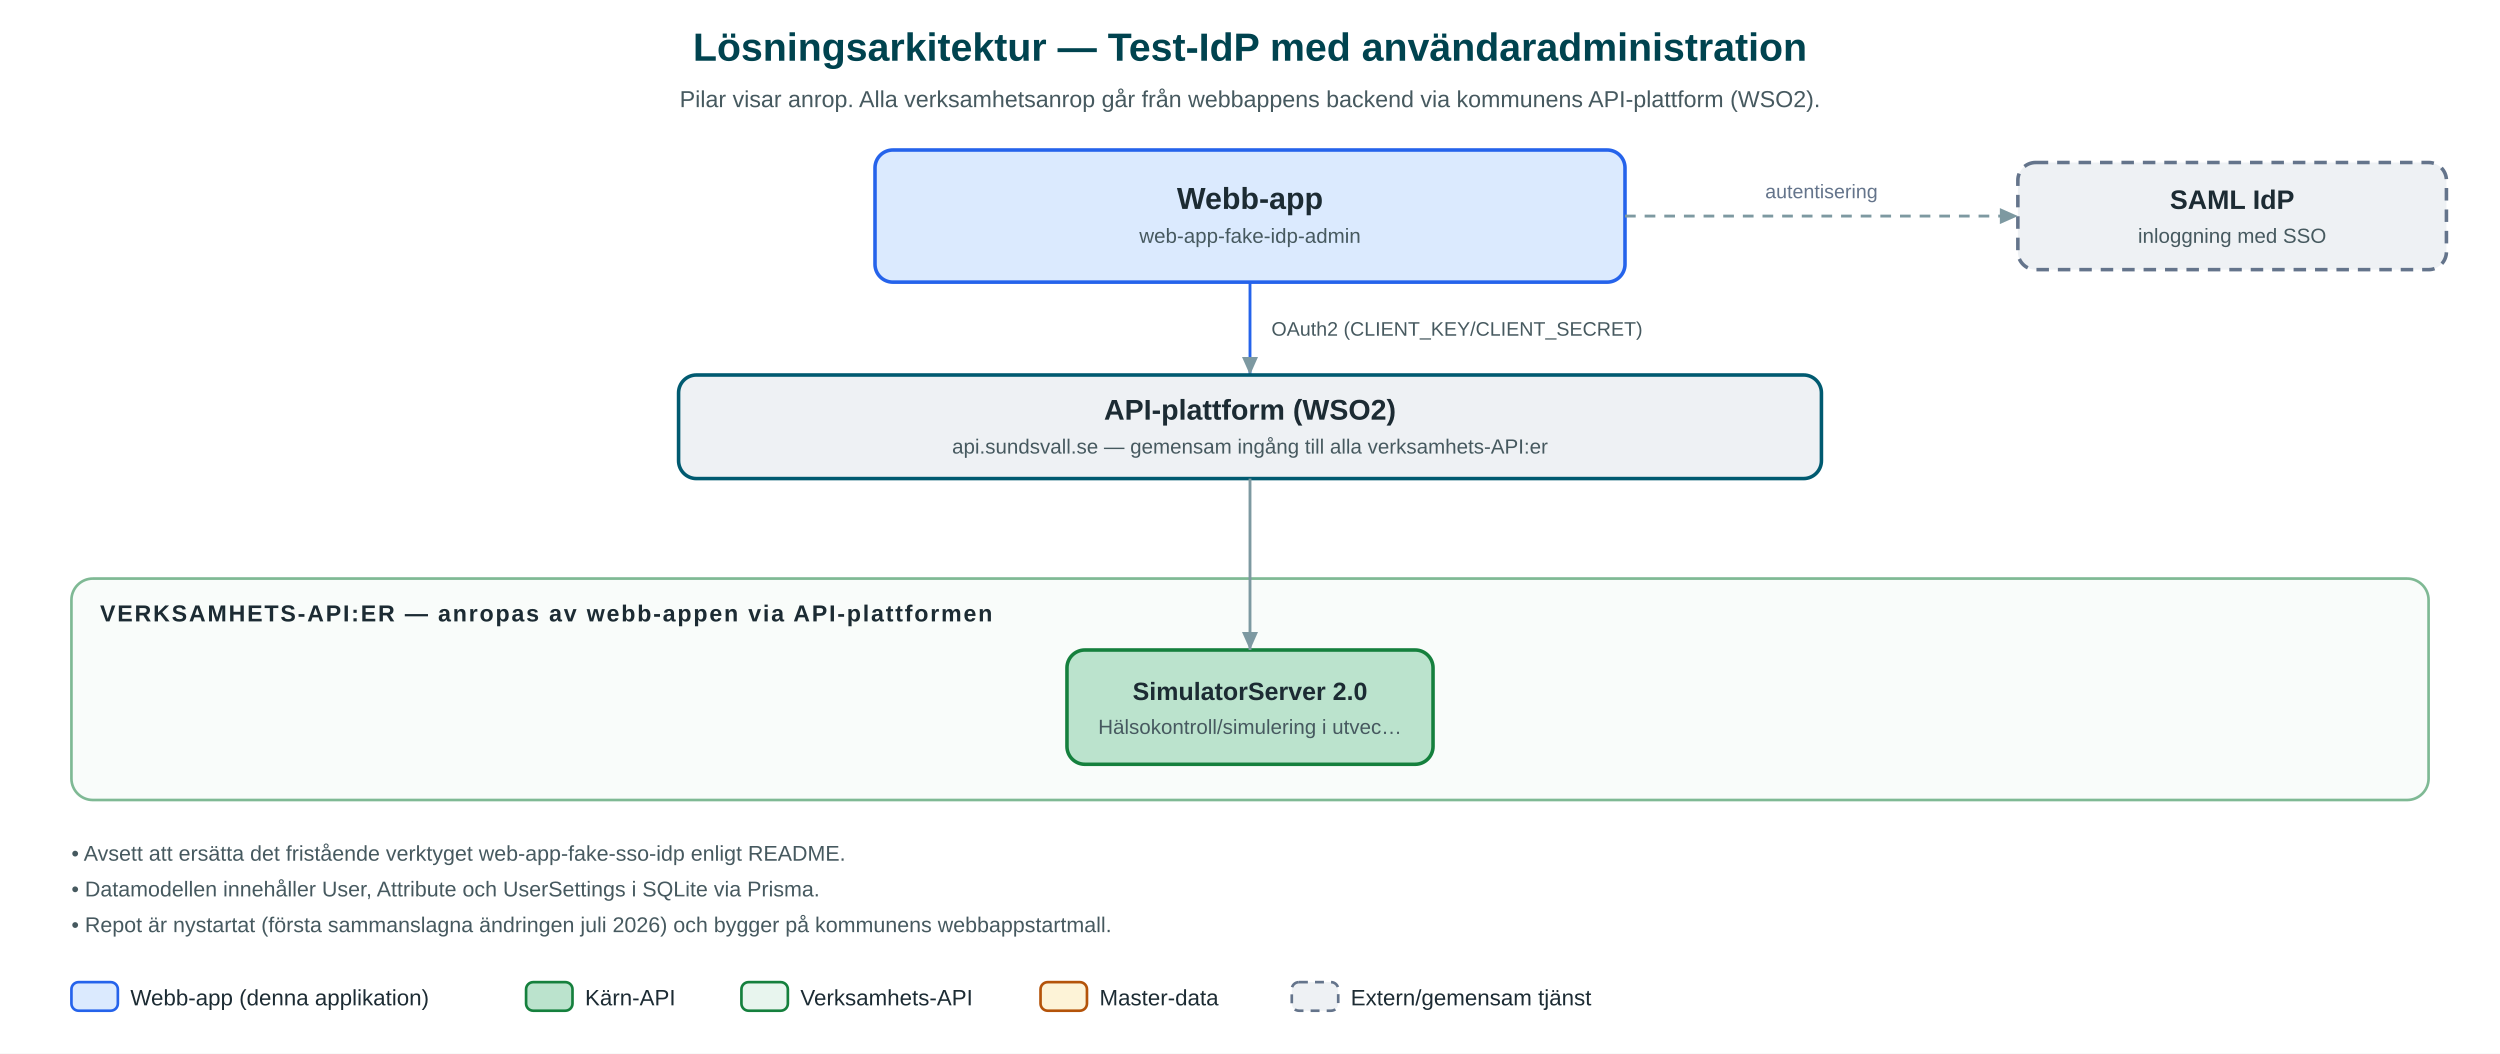
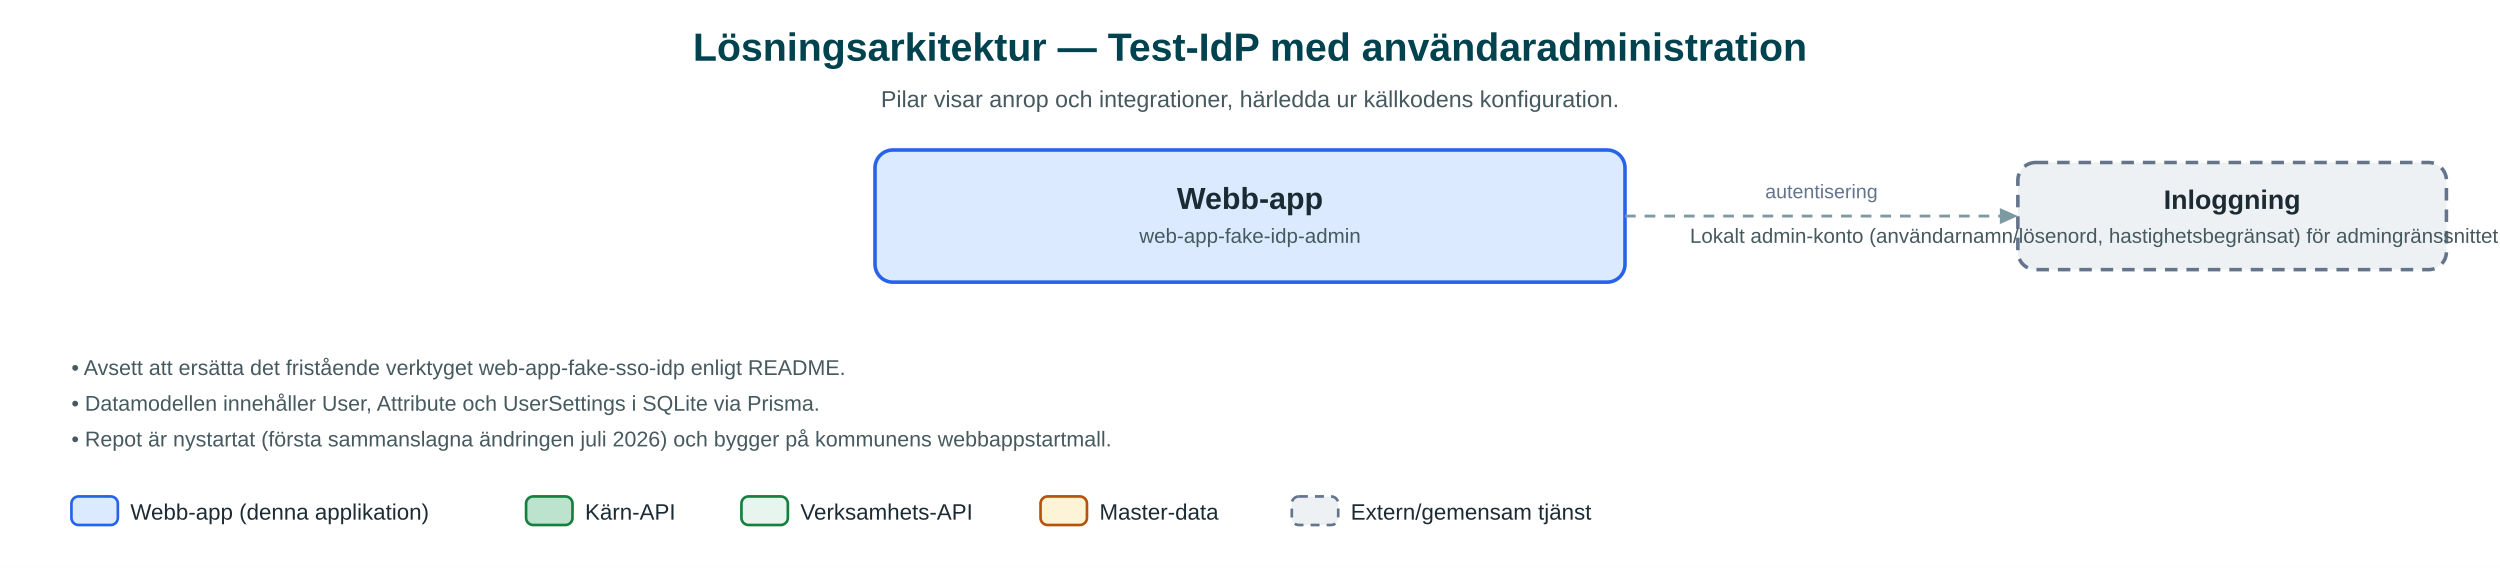
- <svg xmlns="http://www.w3.org/2000/svg" viewBox="0 0 1400 590" font-family="Segoe UI, Helvetica Neue, Arial, sans-serif" role="img" aria-label="Arkitekturdiagram för Test-IdP med användaradministration">
+ <svg xmlns="http://www.w3.org/2000/svg" viewBox="0 0 1400 318" font-family="Segoe UI, Helvetica Neue, Arial, sans-serif" role="img" aria-label="Arkitekturdiagram för Test-IdP med användaradministration">
  <defs>
    <marker id="arr" viewBox="0 0 10 10" refX="9" refY="5" markerWidth="7" markerHeight="7" orient="auto-start-reverse">
      <path d="M 0 1 L 9 5 L 0 9 z" fill="#7d99a1" />
    </marker>
  </defs>
-   <rect width="1400" height="590" fill="#ffffff" />
+   <rect width="1400" height="318" fill="#ffffff" />
  <text x="700.0" y="34" text-anchor="middle" font-size="22" font-weight="bold" fill="#00434f">Lösningsarkitektur — Test-IdP med användaradministration</text>
-   <text x="700.0" y="60" text-anchor="middle" font-size="13" fill="#46595f">Pilar visar anrop. Alla verksamhetsanrop går från webbappens backend via kommunens API-plattform (WSO2).</text>
+   <text x="700.0" y="60" text-anchor="middle" font-size="13" fill="#46595f">Pilar visar anrop och integrationer, härledda ur källkodens konfiguration.</text>
  <rect x="490.0" y="84" rx="10" width="420" height="74" fill="#dbeafe" stroke="#2563eb" stroke-width="2" />
  <text x="700.0" y="117.0" text-anchor="middle" font-size="17" font-weight="bold" fill="#1c2b33">Webb-app</text>
  <text x="700.0" y="136.0" text-anchor="middle" font-size="11.5" fill="#46595f">web-app-fake-idp-admin</text>
  <rect x="1130" y="91" rx="10" width="240" height="60" fill="#eef1f4" stroke="#64748b" stroke-width="2" stroke-dasharray="7,5" />
-   <text x="1250.0" y="117.0" text-anchor="middle" font-size="15" font-weight="bold" fill="#1c2b33">SAML IdP</text>
-   <text x="1250.0" y="136.0" text-anchor="middle" font-size="11.5" fill="#46595f">inloggning med SSO</text>
+   <text x="1250.0" y="117.0" text-anchor="middle" font-size="15" font-weight="bold" fill="#1c2b33">Inloggning</text>
+   <text x="1250.0" y="136.0" text-anchor="middle" font-size="11.5" fill="#46595f">Lokalt admin-konto (användarnamn/lösenord, hastighetsbegränsat) för admingränssnittet; verktyget är självt en test-IdP</text>
  <path d="M 910.0 121.0 L 1130 121.0" fill="none" stroke="#7d99a1" stroke-width="1.6" stroke-dasharray="6,5" marker-end="url(#arr)" />
  <text x="1020.0" y="111.0" text-anchor="middle" font-size="11" fill="#64748b">autentisering</text>
-   <path d="M 700.0 158 L 700.0 210" fill="none" stroke="#2563eb" stroke-width="1.6" marker-end="url(#arr)" />
-   <text x="712.0" y="188" font-size="11" fill="#46595f">OAuth2 (CLIENT_KEY/CLIENT_SECRET)</text>
-   <rect x="380.0" y="210" rx="10" width="640" height="58" fill="#eef1f4" stroke="#005a70" stroke-width="2" />
-   <text x="700.0" y="235.0" text-anchor="middle" font-size="16" font-weight="bold" fill="#1c2b33">API-plattform (WSO2)</text>
-   <text x="700.0" y="254.0" text-anchor="middle" font-size="11.5" fill="#46595f">api.sundsvall.se — gemensam ingång till alla verksamhets-API:er</text>
-   <rect x="40" y="324" rx="12" width="1320" height="124" fill="#f4faf6" stroke="#15803d" stroke-width="1.5" opacity="0.55" />
-   <text x="56" y="348" font-size="13" font-weight="bold" letter-spacing="1" fill="#1c2b33">VERKSAMHETS-API:ER — anropas av webb-appen via API-plattformen</text>
-   <rect x="597.5" y="364" rx="10" width="205" height="64" fill="#bbe3cd" stroke="#15803d" stroke-width="2" />
-   <text x="700.0" y="392.0" text-anchor="middle" font-size="14" font-weight="bold" fill="#1c2b33">SimulatorServer 2.0</text>
-   <text x="700.0" y="411.0" text-anchor="middle" font-size="11.5" fill="#46595f">Hälsokontroll/simulering i utvec…</text>
-   <path d="M 700.0 268 C 700.0 316.0, 700.0 316.0, 700.0 364" fill="none" stroke="#7d99a1" stroke-width="1.6" marker-end="url(#arr)" />
-   <text x="40" y="482" font-size="12" fill="#46595f">• Avsett att ersätta det fristående verktyget web-app-fake-sso-idp enligt README.</text>
-   <text x="40" y="502" font-size="12" fill="#46595f">• Datamodellen innehåller User, Attribute och UserSettings i SQLite via Prisma.</text>
-   <text x="40" y="522" font-size="12" fill="#46595f">• Repot är nystartat (första sammanslagna ändringen juli 2026) och bygger på kommunens webbappstartmall.</text>
-   <rect x="40" y="550" width="26" height="16" rx="4" fill="#dbeafe" stroke="#2563eb" stroke-width="1.5" />
-   <text x="73" y="563" font-size="12.5" fill="#1c2b33">Webb-app (denna applikation)</text>
-   <rect x="294.6" y="550" width="26" height="16" rx="4" fill="#bbe3cd" stroke="#15803d" stroke-width="1.5" />
-   <text x="327.6" y="563" font-size="12.5" fill="#1c2b33">Kärn-API</text>
-   <rect x="415.2" y="550" width="26" height="16" rx="4" fill="#e8f5ee" stroke="#15803d" stroke-width="1.5" />
-   <text x="448.2" y="563" font-size="12.5" fill="#1c2b33">Verksamhets-API</text>
-   <rect x="582.7" y="550" width="26" height="16" rx="4" fill="#fdf3d7" stroke="#b45309" stroke-width="1.5" />
-   <text x="615.7" y="563" font-size="12.5" fill="#1c2b33">Master-data</text>
-   <rect x="723.4" y="550" width="26" height="16" rx="4" fill="#eef1f4" stroke="#64748b" stroke-width="1.5" stroke-dasharray="5,4" />
-   <text x="756.4" y="563" font-size="12.5" fill="#1c2b33">Extern/gemensam tjänst</text>
+   <text x="40" y="210" font-size="12" fill="#46595f">• Avsett att ersätta det fristående verktyget web-app-fake-sso-idp enligt README.</text>
+   <text x="40" y="230" font-size="12" fill="#46595f">• Datamodellen innehåller User, Attribute och UserSettings i SQLite via Prisma.</text>
+   <text x="40" y="250" font-size="12" fill="#46595f">• Repot är nystartat (första sammanslagna ändringen juli 2026) och bygger på kommunens webbappstartmall.</text>
+   <rect x="40" y="278" width="26" height="16" rx="4" fill="#dbeafe" stroke="#2563eb" stroke-width="1.5" />
+   <text x="73" y="291" font-size="12.5" fill="#1c2b33">Webb-app (denna applikation)</text>
+   <rect x="294.6" y="278" width="26" height="16" rx="4" fill="#bbe3cd" stroke="#15803d" stroke-width="1.5" />
+   <text x="327.6" y="291" font-size="12.5" fill="#1c2b33">Kärn-API</text>
+   <rect x="415.2" y="278" width="26" height="16" rx="4" fill="#e8f5ee" stroke="#15803d" stroke-width="1.5" />
+   <text x="448.2" y="291" font-size="12.5" fill="#1c2b33">Verksamhets-API</text>
+   <rect x="582.7" y="278" width="26" height="16" rx="4" fill="#fdf3d7" stroke="#b45309" stroke-width="1.5" />
+   <text x="615.7" y="291" font-size="12.5" fill="#1c2b33">Master-data</text>
+   <rect x="723.4" y="278" width="26" height="16" rx="4" fill="#eef1f4" stroke="#64748b" stroke-width="1.5" stroke-dasharray="5,4" />
+   <text x="756.4" y="291" font-size="12.5" fill="#1c2b33">Extern/gemensam tjänst</text>
</svg>
